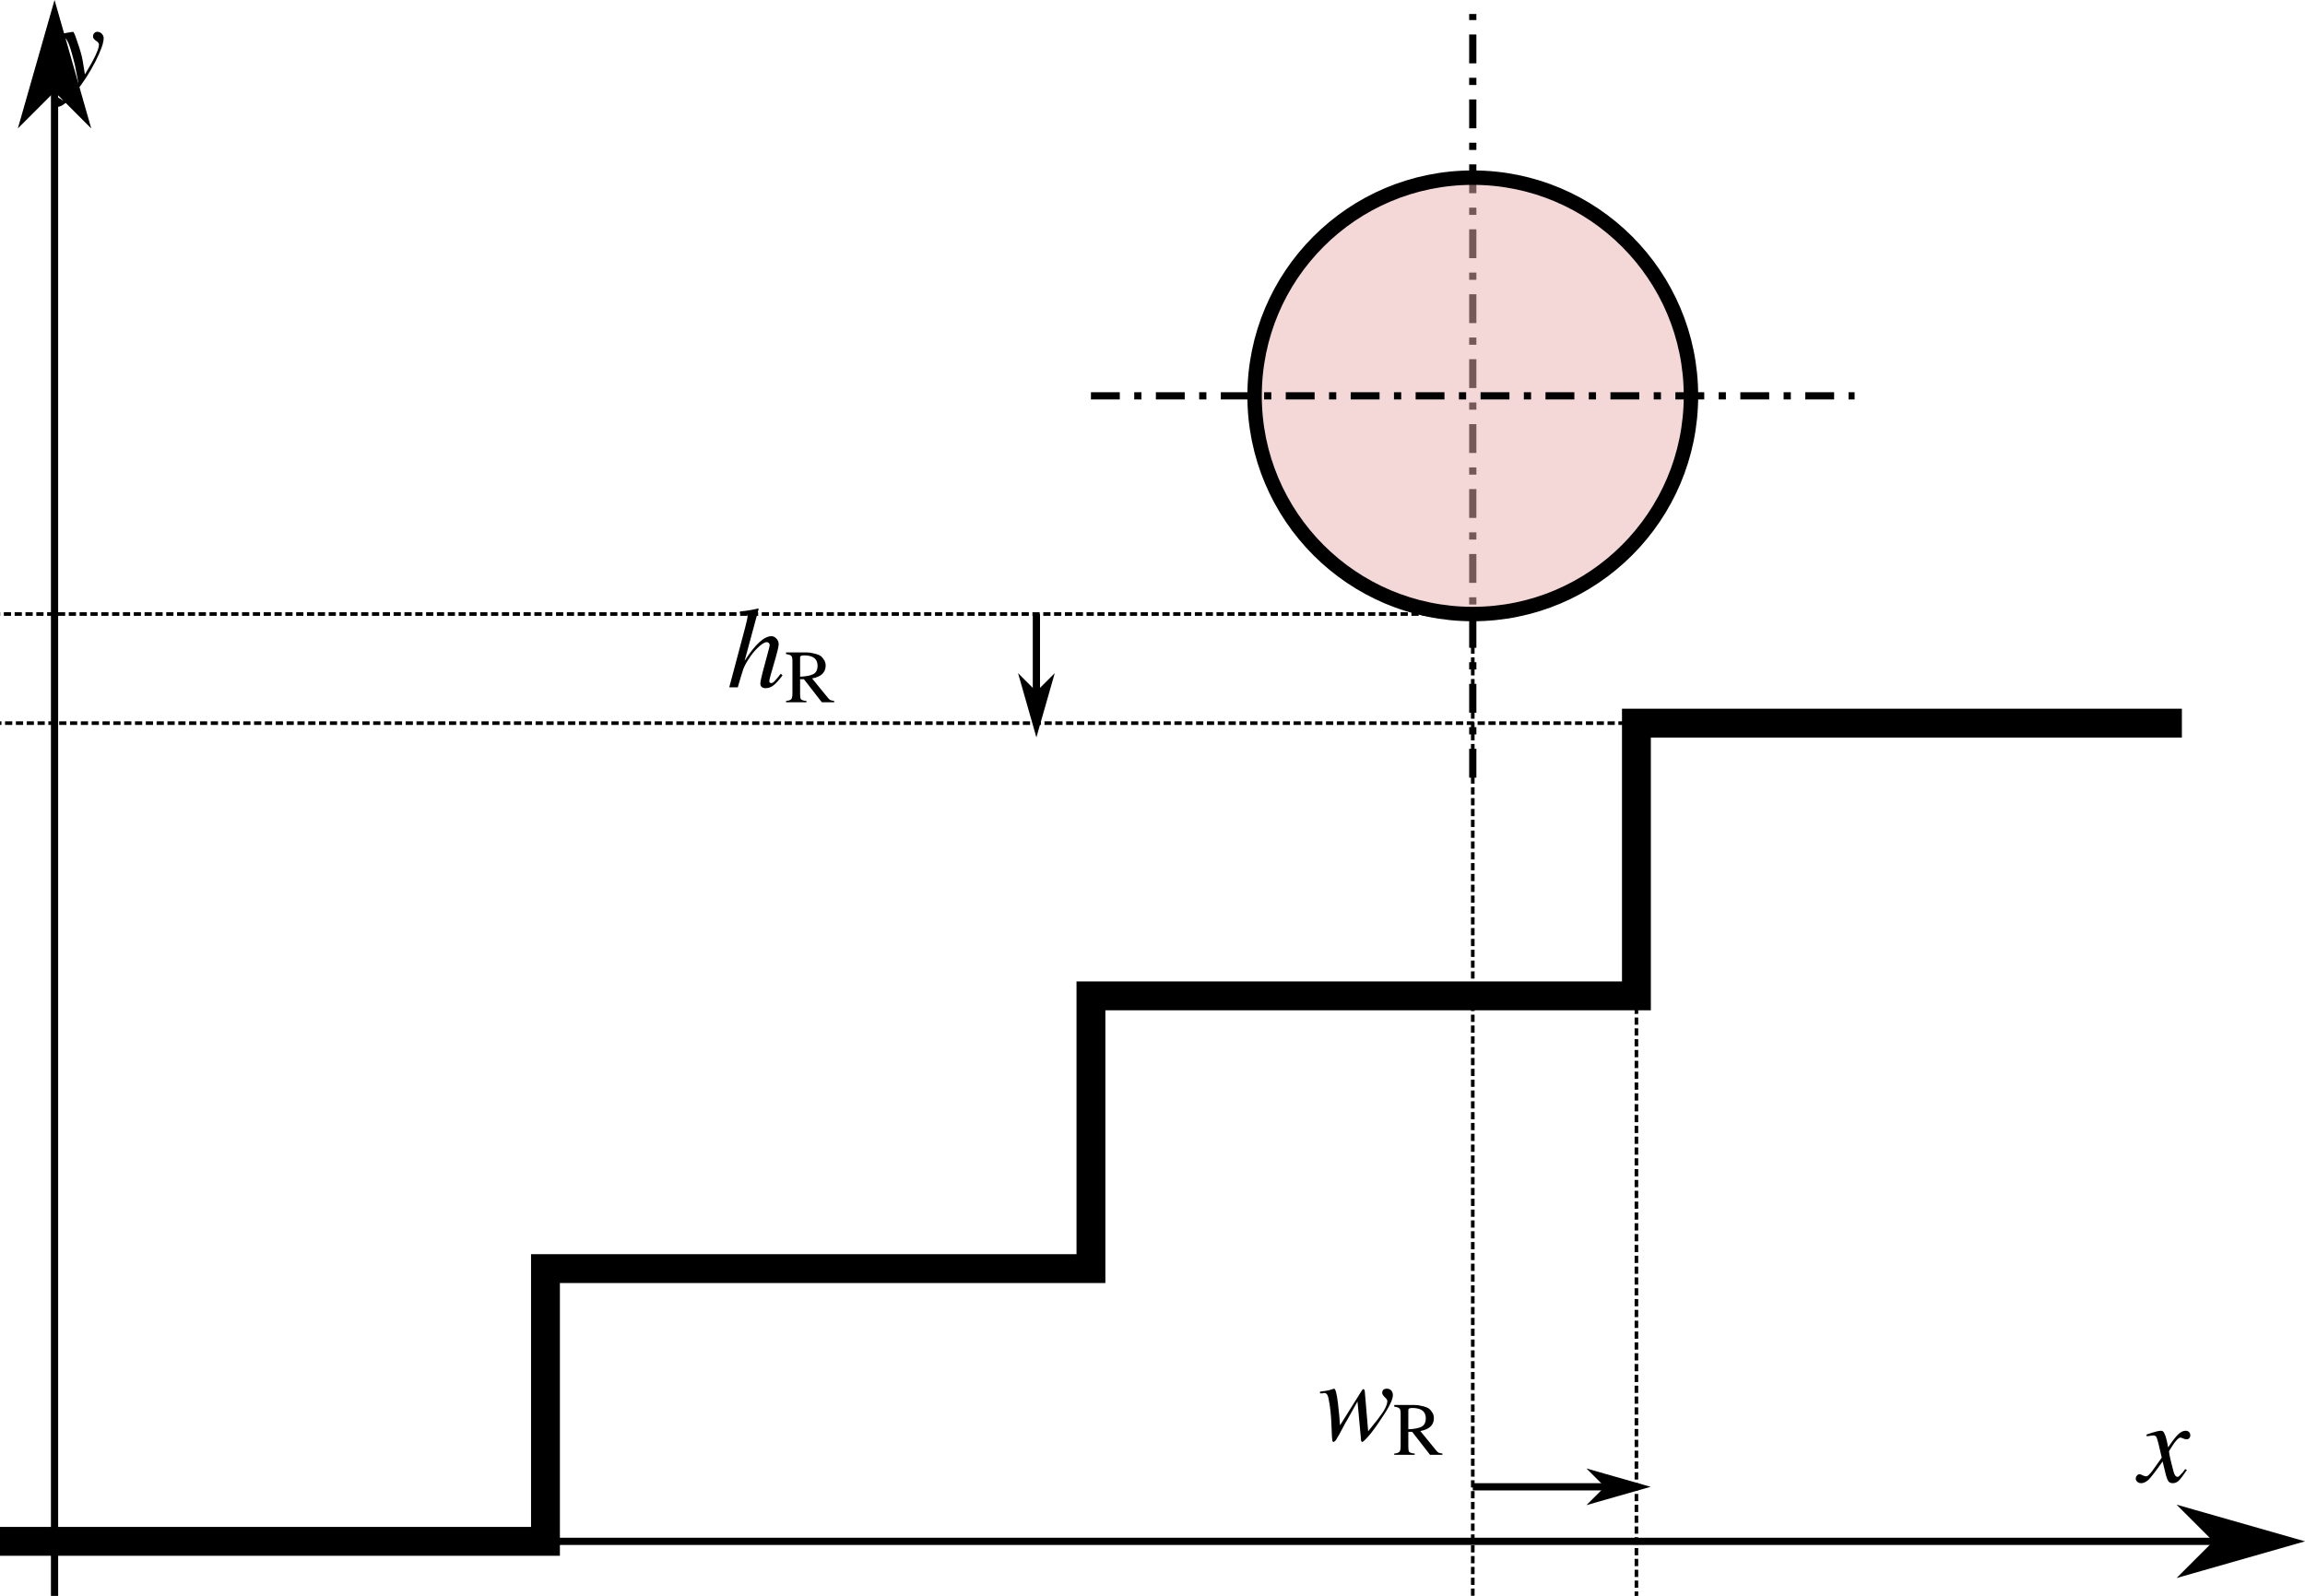
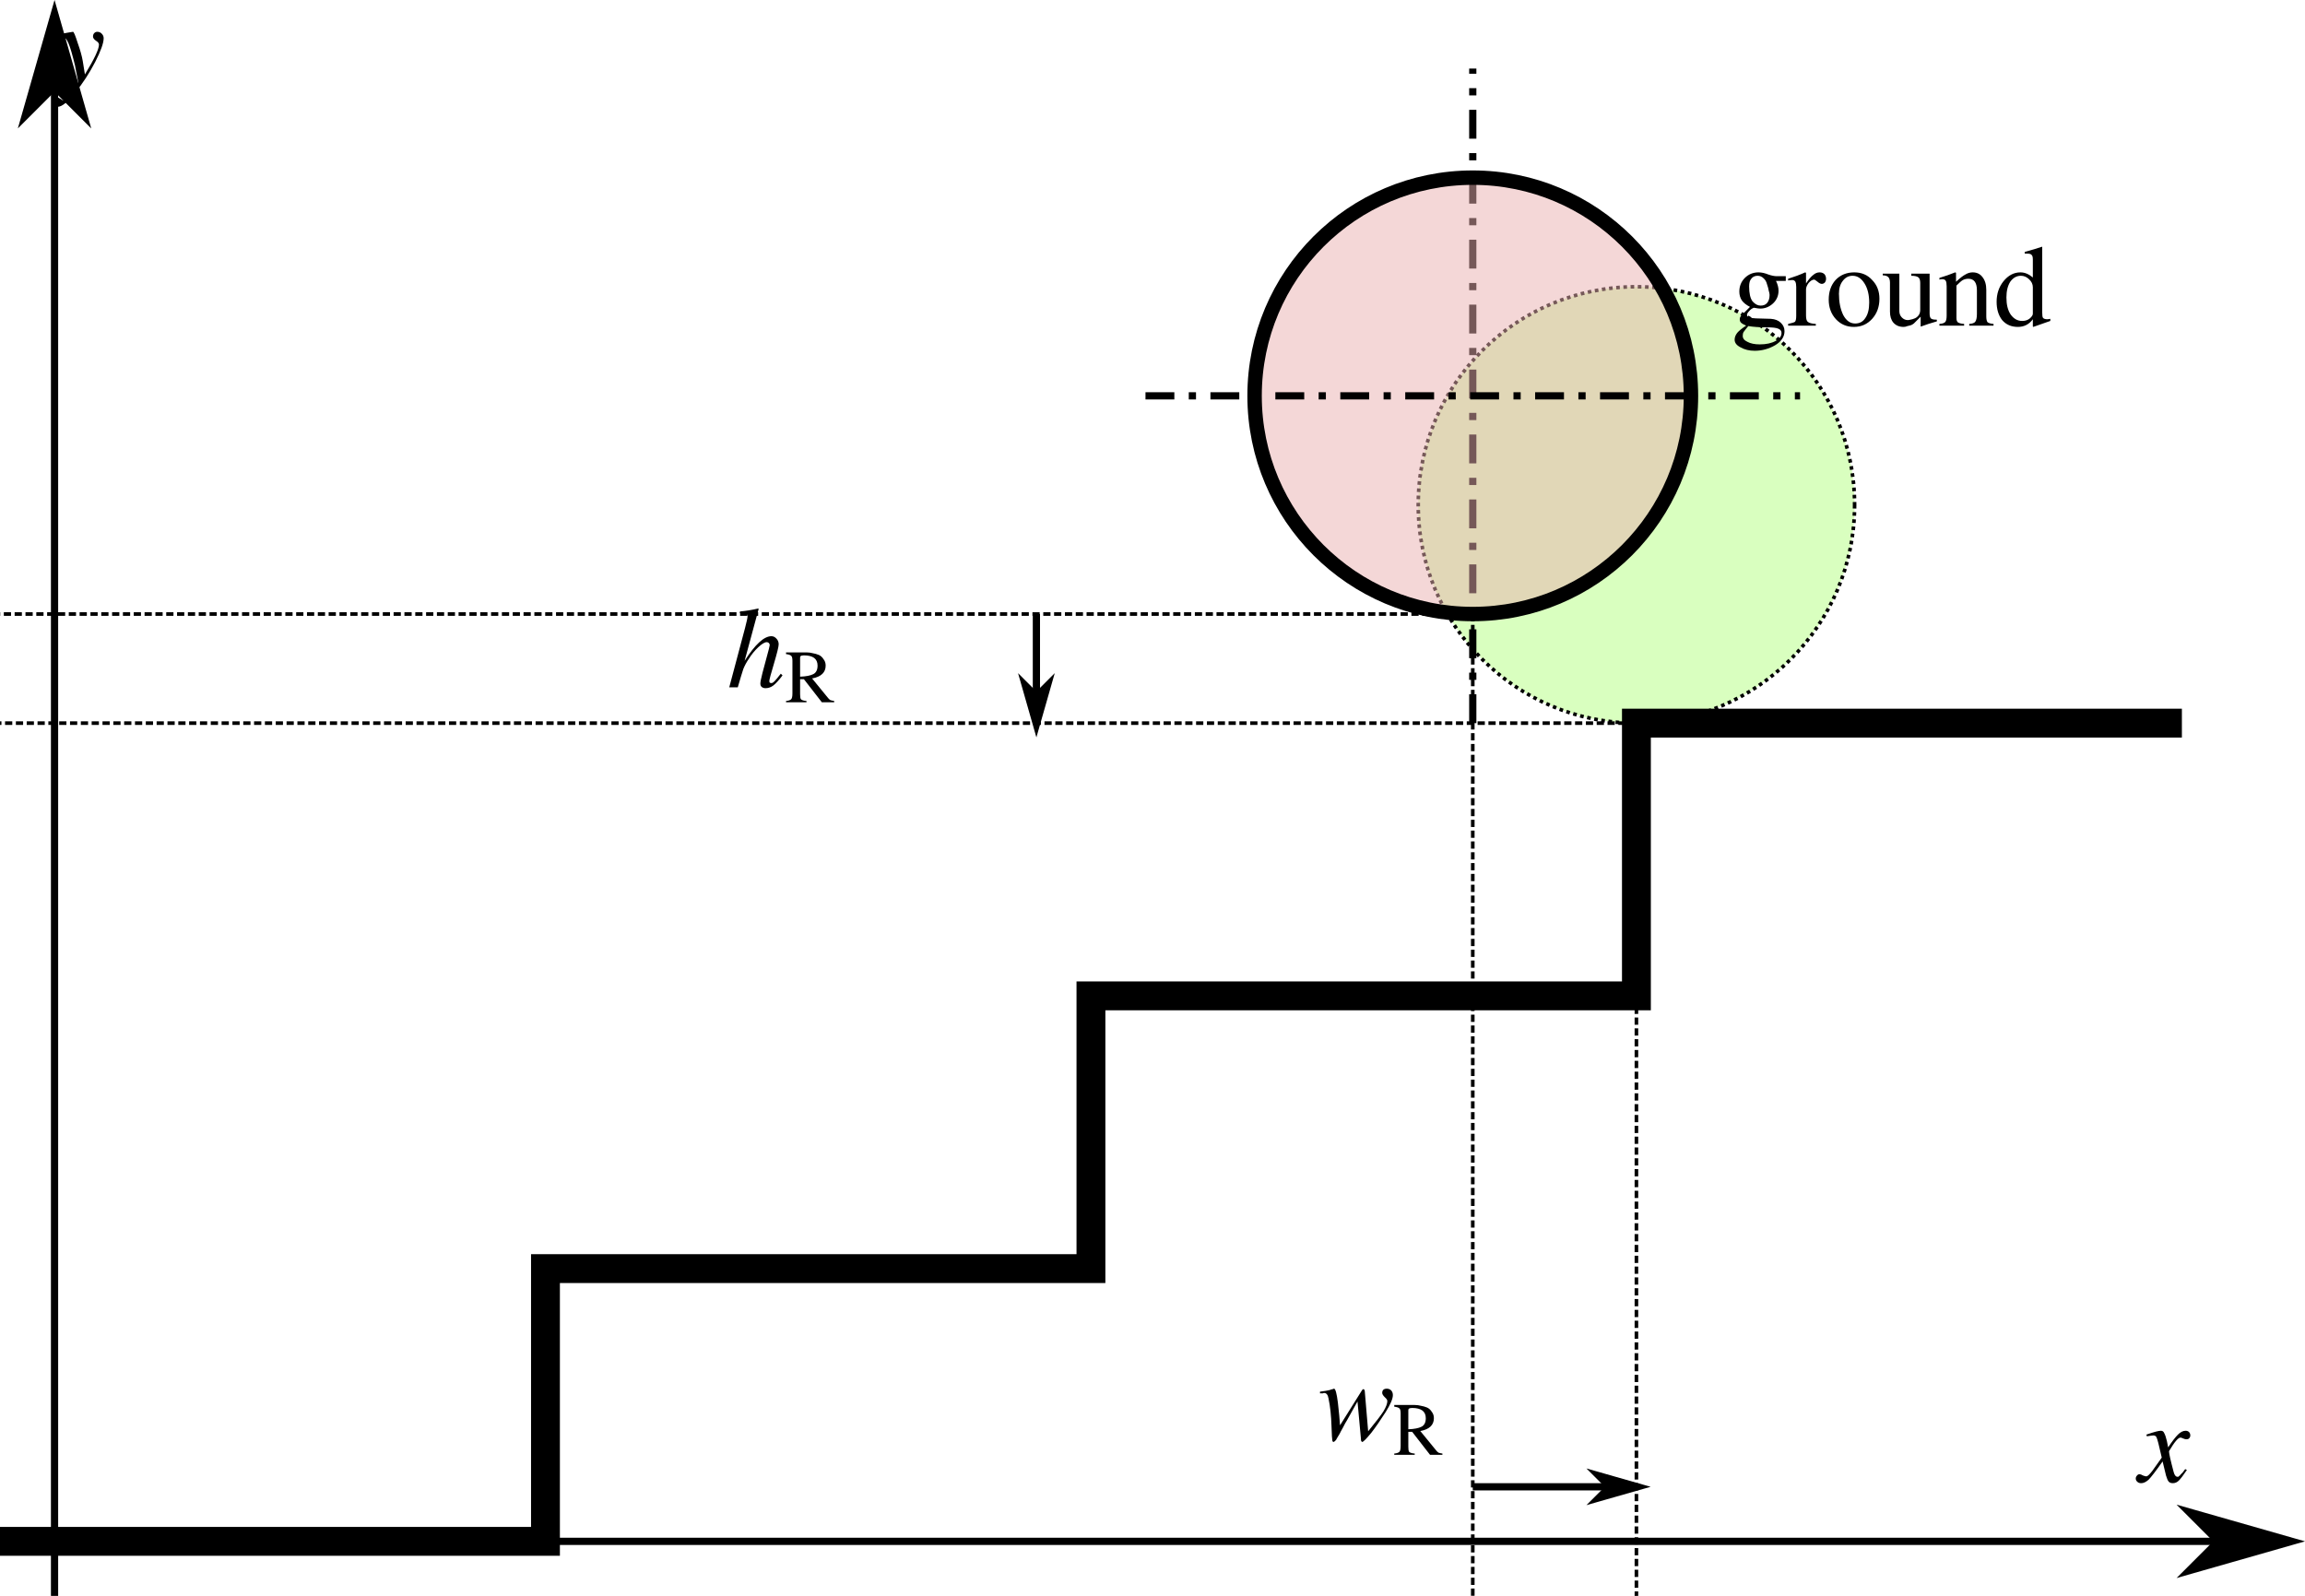
<svg xmlns="http://www.w3.org/2000/svg" width="84.514mm" height="58.514mm" viewBox="0 0 84.514 58.514" version="1.1" id="svg8">
  <defs id="defs2">
    <marker orient="auto" refY="0" refX="0" id="marker1142" style="overflow:visible">
      <path id="path1140" d="M 0,0 5,-5 -12.5,0 5,5 Z" style="fill:#000000;fill-opacity:1;fill-rule:evenodd;stroke:#000000;stroke-width:1pt;stroke-opacity:1" transform="matrix(-0.4,0,0,-0.4,-4,0)" />
    </marker>
    <marker orient="auto" refY="0" refX="0" id="marker6137" style="overflow:visible">
      <path id="path6135" d="M 0,0 5,-5 -12.5,0 5,5 Z" style="fill:#000000;fill-opacity:1;fill-rule:evenodd;stroke:#000000;stroke-width:1pt;stroke-opacity:1" transform="matrix(-0.4,0,0,-0.4,-4,0)" />
    </marker>
    <marker orient="auto" refY="0" refX="0" id="marker1123" style="overflow:visible">
      <path id="path1121" d="M 0,0 5,-5 -12.5,0 5,5 Z" style="fill:#000000;fill-opacity:1;fill-rule:evenodd;stroke:#000000;stroke-width:1pt;stroke-opacity:1" transform="matrix(-0.8,0,0,-0.8,-10,0)" />
    </marker>
    <marker style="overflow:visible" id="Arrow1Lend" refX="0" refY="0" orient="auto">
      <path transform="matrix(-0.8,0,0,-0.8,-10,0)" style="fill:#000000;fill-opacity:1;fill-rule:evenodd;stroke:#000000;stroke-width:1pt;stroke-opacity:1" d="M 0,0 5,-5 -12.5,0 5,5 Z" id="path834" />
    </marker>
    <marker style="overflow:visible" id="Arrow1Mend-3" refX="0" refY="0" orient="auto">
      <path transform="matrix(-0.4,0,0,-0.4,-4,0)" style="fill:#000000;fill-opacity:1;fill-rule:evenodd;stroke:#000000;stroke-width:1pt;stroke-opacity:1" d="M 0,0 5,-5 -12.5,0 5,5 Z" id="path4573-6" />
    </marker>
    <marker style="overflow:visible" id="Arrow1Mend-6" refX="0" refY="0" orient="auto">
      <path transform="matrix(-0.4,0,0,-0.4,-4,0)" style="fill:#000000;fill-opacity:1;fill-rule:evenodd;stroke:#000000;stroke-width:1pt;stroke-opacity:1" d="M 0,0 5,-5 -12.5,0 5,5 Z" id="path4573-2" />
    </marker>
    <marker style="overflow:visible" id="Arrow1Mend-6-1" refX="0" refY="0" orient="auto">
      <path transform="matrix(-0.4,0,0,-0.4,-4,0)" style="fill:#000000;fill-opacity:1;fill-rule:evenodd;stroke:#000000;stroke-width:1pt;stroke-opacity:1" d="M 0,0 5,-5 -12.5,0 5,5 Z" id="path4573-2-2" />
    </marker>
    <marker orient="auto" refY="0" refX="0" id="marker6137-6" style="overflow:visible">
      <path id="path6135-0" d="M 0,0 5,-5 -12.5,0 5,5 Z" style="fill:#000000;fill-opacity:1;fill-rule:evenodd;stroke:#000000;stroke-width:1pt;stroke-opacity:1" transform="matrix(-0.4,0,0,-0.4,-4,0)" />
    </marker>
  </defs>
  <g transform="translate(-20,-110.4864)" id="layer1">
-     <path id="path825" d="M 74,139 V 111" style="fill:none;stroke:#000000;stroke-width:0.265;stroke-linecap:butt;stroke-linejoin:miter;stroke-miterlimit:4;stroke-dasharray:1.058, 0.529, 0.265, 0.529;stroke-dashoffset:0;stroke-opacity:1" />
+     <circle style="opacity:1;fill:#b3ff80;fill-opacity:0.502;stroke:#000000;stroke-width:0.132;stroke-miterlimit:4;stroke-dasharray:0.132, 0.132;stroke-dashoffset:0;stroke-opacity:1" id="circle905" cx="80" cy="129" r="8" />
+     <path id="path825" d="m 74,137 0,-24" style="fill:none;stroke:#000000;stroke-width:0.265;stroke-linecap:butt;stroke-linejoin:miter;stroke-miterlimit:4;stroke-dasharray:1.058, 0.529, 0.265, 0.529;stroke-dashoffset:0;stroke-opacity:1" />
    <path id="path821" d="m 20,167 h 20 v -10 h 20 v -10 h 20 v -10 h 20" style="fill:none;stroke:#000000;stroke-width:1.058;stroke-linecap:butt;stroke-linejoin:miter;stroke-miterlimit:4;stroke-dasharray:none;stroke-opacity:1" />
    <circle r="8" cy="125" cx="74" id="path823" style="opacity:1;fill:#e9afaf;fill-opacity:0.502;stroke:#000000;stroke-width:0.529;stroke-miterlimit:4;stroke-dasharray:none;stroke-dashoffset:0;stroke-opacity:1" />
-     <path style="fill:none;stroke:#000000;stroke-width:0.265;stroke-linecap:butt;stroke-linejoin:miter;stroke-miterlimit:4;stroke-dasharray:1.058, 0.529, 0.265, 0.529;stroke-dashoffset:0;stroke-opacity:1" d="m 60,125 h 28" id="path827" />
+     <path style="fill:none;stroke:#000000;stroke-width:0.265;stroke-linecap:butt;stroke-linejoin:miter;stroke-miterlimit:4;stroke-dasharray:1.058, 0.529, 0.265, 0.529;stroke-dashoffset:0;stroke-opacity:1" d="m 62,125 h 24" id="path827" />
    <path id="path829" d="m 36,167 h 68" style="fill:none;stroke:#000000;stroke-width:0.265px;stroke-linecap:butt;stroke-linejoin:miter;stroke-opacity:1;marker-end:url(#Arrow1Lend)" />
    <path id="path1113" d="M 22,169 V 111" style="fill:none;stroke:#000000;stroke-width:0.265px;stroke-linecap:butt;stroke-linejoin:miter;stroke-opacity:1;marker-end:url(#marker1123)" />
    <path id="path1149" d="m 74,133 -54,0" style="fill:none;stroke:#000000;stroke-width:0.132;stroke-linecap:butt;stroke-linejoin:miter;stroke-miterlimit:4;stroke-dasharray:0.265, 0.132;stroke-dashoffset:0;stroke-opacity:1" />
    <path id="path1445" d="M 80,147 80,169" style="fill:none;stroke:#000000;stroke-width:0.132;stroke-linecap:butt;stroke-linejoin:miter;stroke-miterlimit:4;stroke-dasharray:0.265, 0.132;stroke-dashoffset:0;stroke-opacity:1" />
    <text id="text1449" y="164.821" x="102" style="font-style:normal;font-variant:normal;font-weight:normal;font-stretch:normal;font-size:4.233px;line-height:1.25;font-family:FreeSerif;-inkscape-font-specification:FreeSerif;text-align:center;letter-spacing:0px;word-spacing:0px;text-anchor:middle;fill:#000000;fill-opacity:1;stroke:none;stroke-width:0.265" xml:space="preserve">
      <tspan style="font-style:italic;font-variant:normal;font-weight:normal;font-stretch:normal;font-family:FreeSerif;-inkscape-font-specification:'FreeSerif Italic';stroke-width:0.265" y="164.821" x="102" id="tspan1447">x</tspan>
    </text>
    <text id="text1627" y="113.529" x="25.471" style="font-style:normal;font-variant:normal;font-weight:normal;font-stretch:normal;font-size:4.233px;line-height:1.25;font-family:FreeSerif;-inkscape-font-specification:FreeSerif;text-align:center;letter-spacing:0px;word-spacing:0px;text-anchor:middle;fill:#000000;fill-opacity:1;stroke:none;stroke-width:0.265" xml:space="preserve">
      <tspan style="font-style:italic;font-variant:normal;font-weight:normal;font-stretch:normal;font-family:FreeSerif;-inkscape-font-specification:'FreeSerif Italic';stroke-width:0.265" y="113.529" x="25.471" id="tspan1625">y</tspan>
    </text>
    <text xml:space="preserve" style="font-style:normal;font-variant:normal;font-weight:normal;font-stretch:normal;font-size:4.233px;line-height:1.25;font-family:FreeSerif;-inkscape-font-specification:FreeSerif;text-align:center;letter-spacing:0px;word-spacing:0px;text-anchor:middle;fill:#000000;fill-opacity:1;stroke:none;stroke-width:0.265" x="76.896" y="163.276" id="text1686">
      <tspan id="tspan1684" x="76.896" y="163.276" style="font-style:italic;font-variant:normal;font-weight:normal;font-stretch:normal;font-family:FreeSerif;-inkscape-font-specification:'FreeSerif Italic';stroke-width:0.265">w<tspan style="font-style:normal;font-variant:normal;font-weight:normal;font-stretch:normal;font-size:2.752px;font-family:FreeSerif;-inkscape-font-specification:FreeSerif;baseline-shift:sub;stroke-width:0.265" id="tspan1682">R</tspan>
      </tspan>
    </text>
    <path id="path5248" d="M 80,137 H 20" style="fill:none;stroke:#000000;stroke-width:0.132;stroke-linecap:butt;stroke-linejoin:miter;stroke-miterlimit:4;stroke-dasharray:0.265, 0.132;stroke-dashoffset:0;stroke-opacity:1" />
    <path id="path3745-9" d="m 58,133 0,4" style="fill:none;stroke:#000000;stroke-width:0.265;stroke-linecap:butt;stroke-linejoin:miter;stroke-miterlimit:4;stroke-dasharray:none;stroke-opacity:1;marker-end:url(#Arrow1Mend-6)" />
    <text xml:space="preserve" style="font-style:normal;font-variant:normal;font-weight:normal;font-stretch:normal;font-size:4.233px;line-height:1.25;font-family:FreeSerif;-inkscape-font-specification:FreeSerif;text-align:center;letter-spacing:0px;word-spacing:0px;text-anchor:middle;fill:#000000;fill-opacity:1;stroke:none;stroke-width:0.265" x="54.986" y="135.687" id="text1653-7-0">
      <tspan id="tspan1651-5-9" x="54.986" y="135.687" style="font-style:italic;font-variant:normal;font-weight:normal;font-stretch:normal;font-family:FreeSerif;-inkscape-font-specification:'FreeSerif Italic';stroke-width:0.265">h<tspan style="font-style:normal;font-variant:normal;font-weight:normal;font-stretch:normal;font-size:2.752px;font-family:FreeSerif;-inkscape-font-specification:FreeSerif;baseline-shift:sub;stroke-width:0.265" id="tspan1649-3-3">R</tspan>
      </tspan>
    </text>
    <path style="fill:none;stroke:#000000;stroke-width:0.132;stroke-linecap:butt;stroke-linejoin:miter;stroke-miterlimit:4;stroke-dasharray:0.265, 0.132;stroke-dashoffset:0;stroke-opacity:1" d="m 74,133 v 36" id="path6119" />
    <path id="path6127-6" d="m 74,165 h 6" style="fill:none;stroke:#000000;stroke-width:0.265px;stroke-linecap:butt;stroke-linejoin:miter;stroke-opacity:1;marker-end:url(#marker6137-6)" />
    <text id="text6484" y="117" x="70" style="font-style:normal;font-variant:normal;font-weight:normal;font-stretch:normal;font-size:4.233px;line-height:1.25;font-family:FreeSerif;-inkscape-font-specification:FreeSerif;letter-spacing:0px;word-spacing:0px;fill:#000000;fill-opacity:1;stroke:none;stroke-width:0.265" xml:space="preserve" />
+     <text id="text1653-7-0-3" y="122.425" x="92.02" style="font-style:normal;font-variant:normal;font-weight:normal;font-stretch:normal;font-size:4.233px;line-height:1.25;font-family:FreeSerif;-inkscape-font-specification:FreeSerif;text-align:center;letter-spacing:0px;word-spacing:0px;text-anchor:middle;fill:#000000;fill-opacity:1;stroke:none;stroke-width:0.265" xml:space="preserve">
+       <tspan style="font-style:normal;font-variant:normal;font-weight:normal;font-stretch:normal;font-family:FreeSerif;-inkscape-font-specification:'FreeSerif Italic';stroke-width:0.265" y="122.425" x="92.02" id="tspan1651-5-9-6">ground</tspan>
+     </text>
  </g>
</svg>
